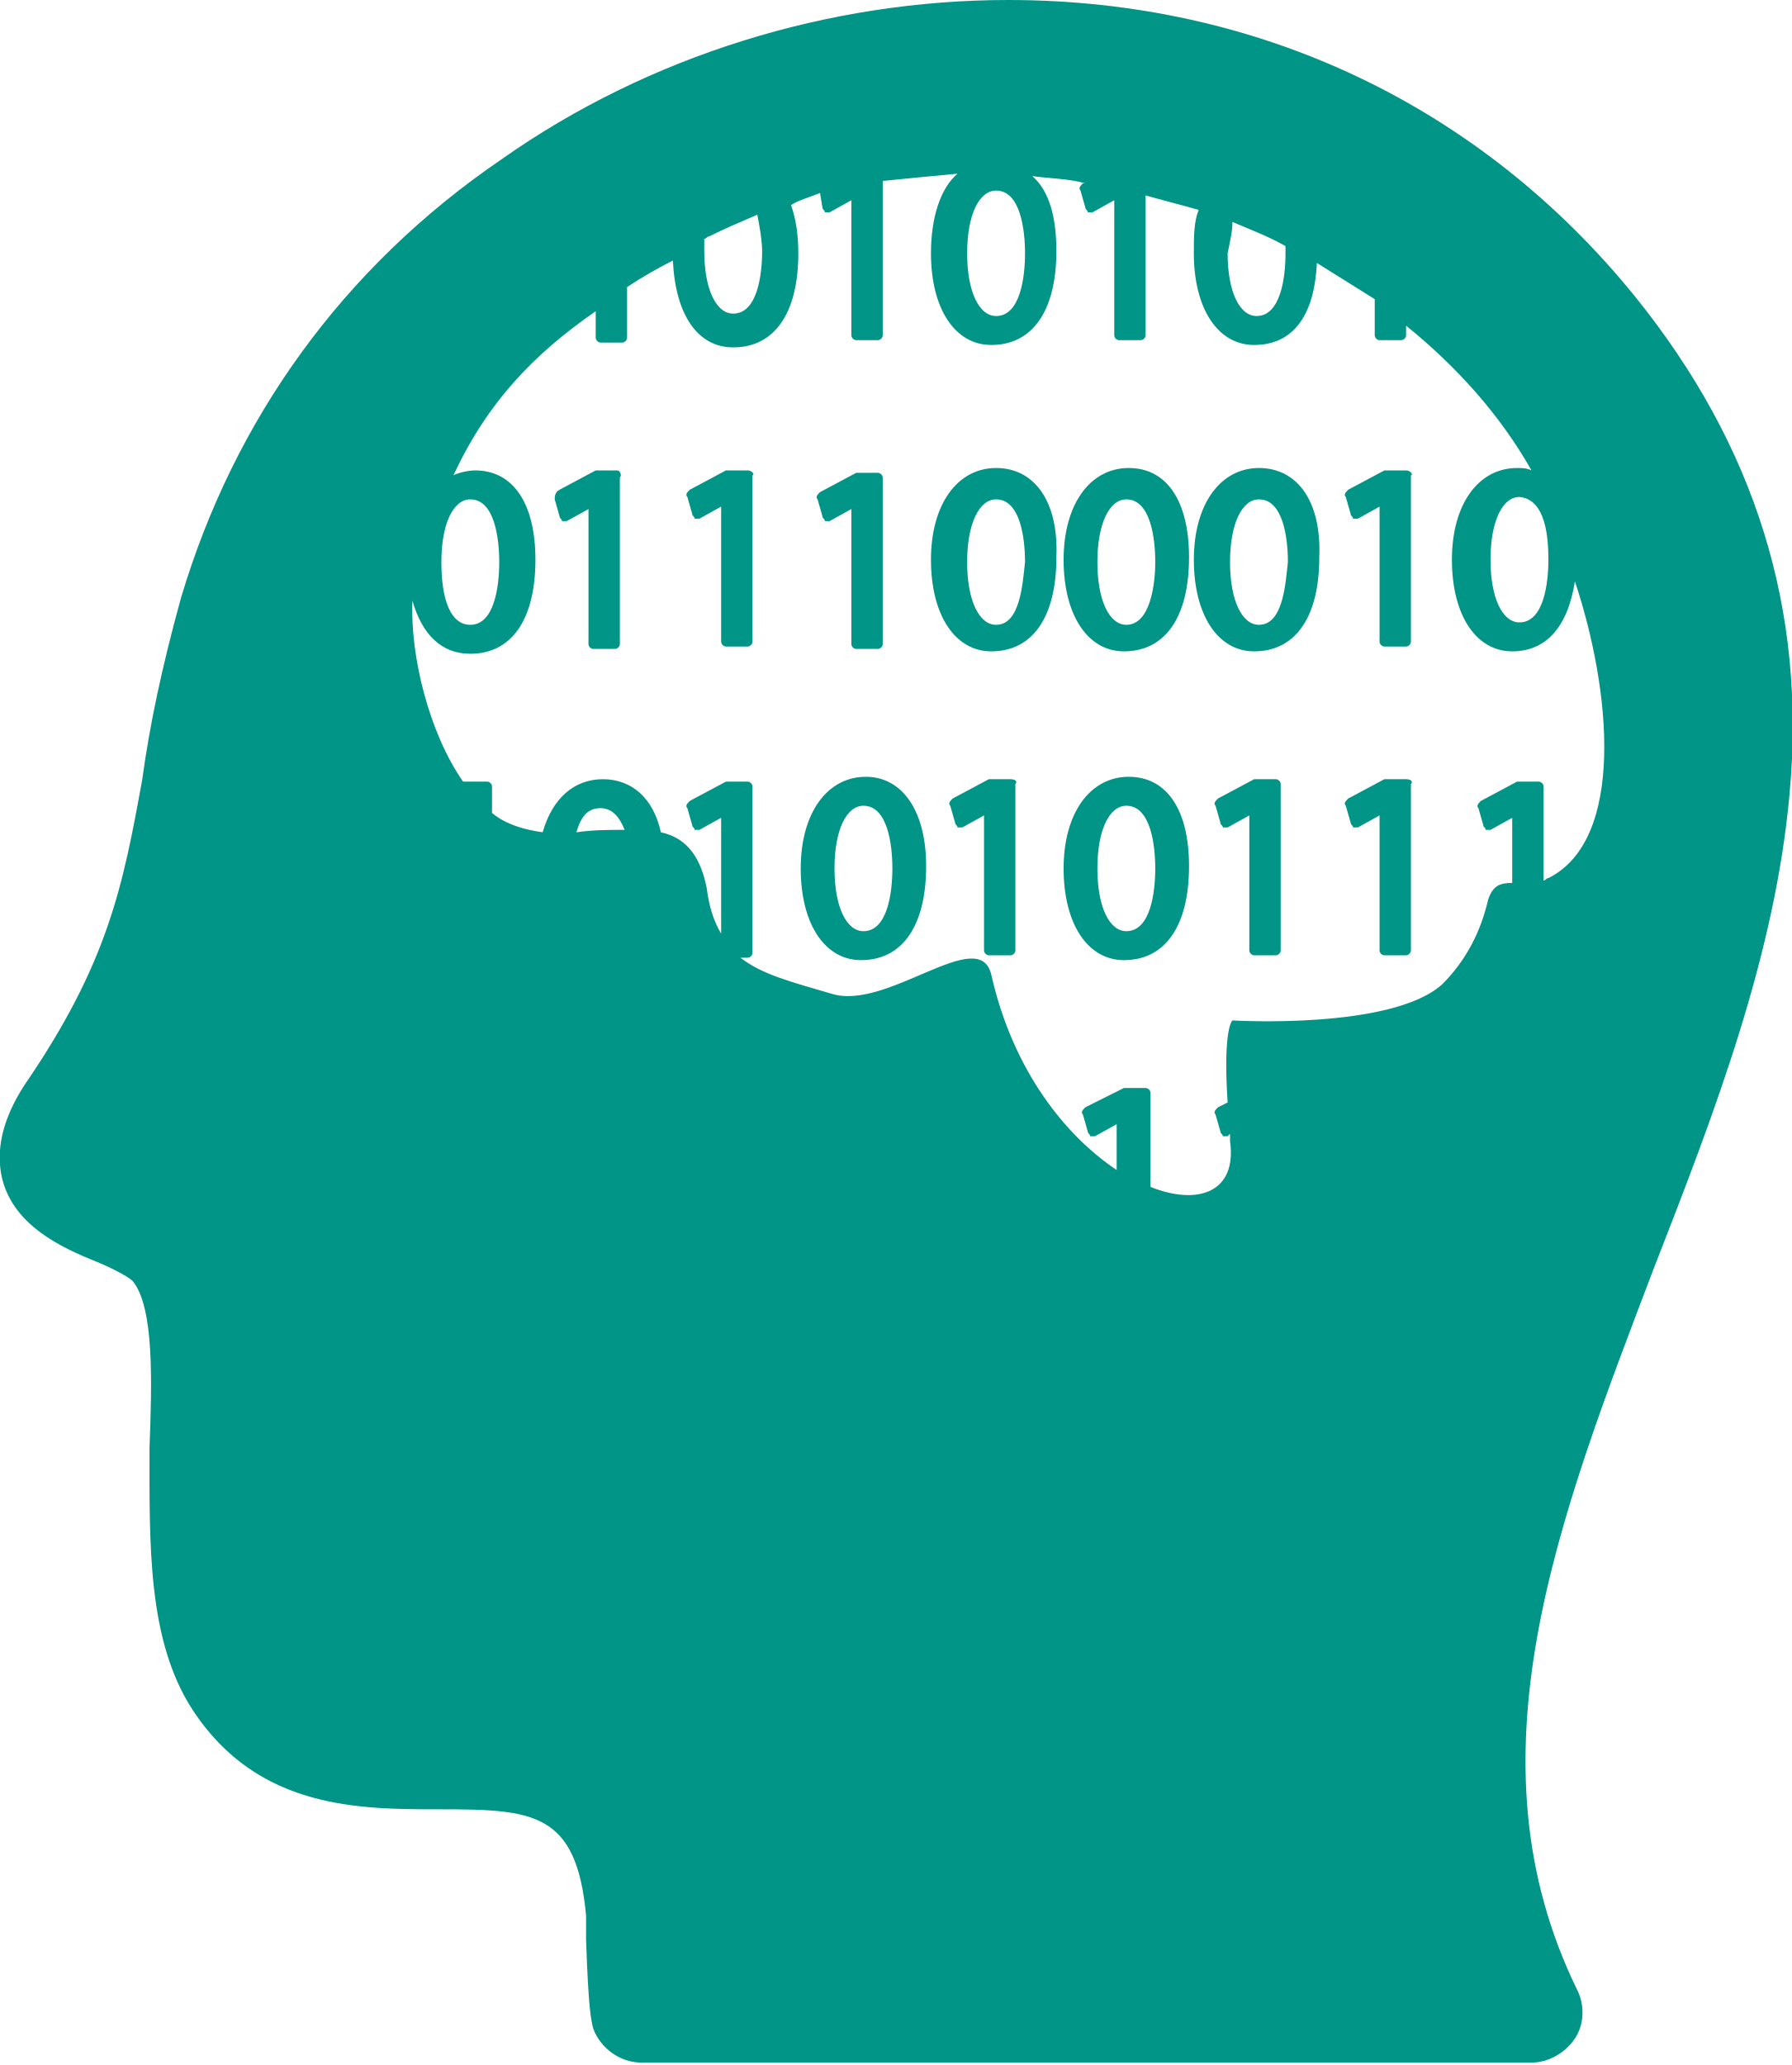
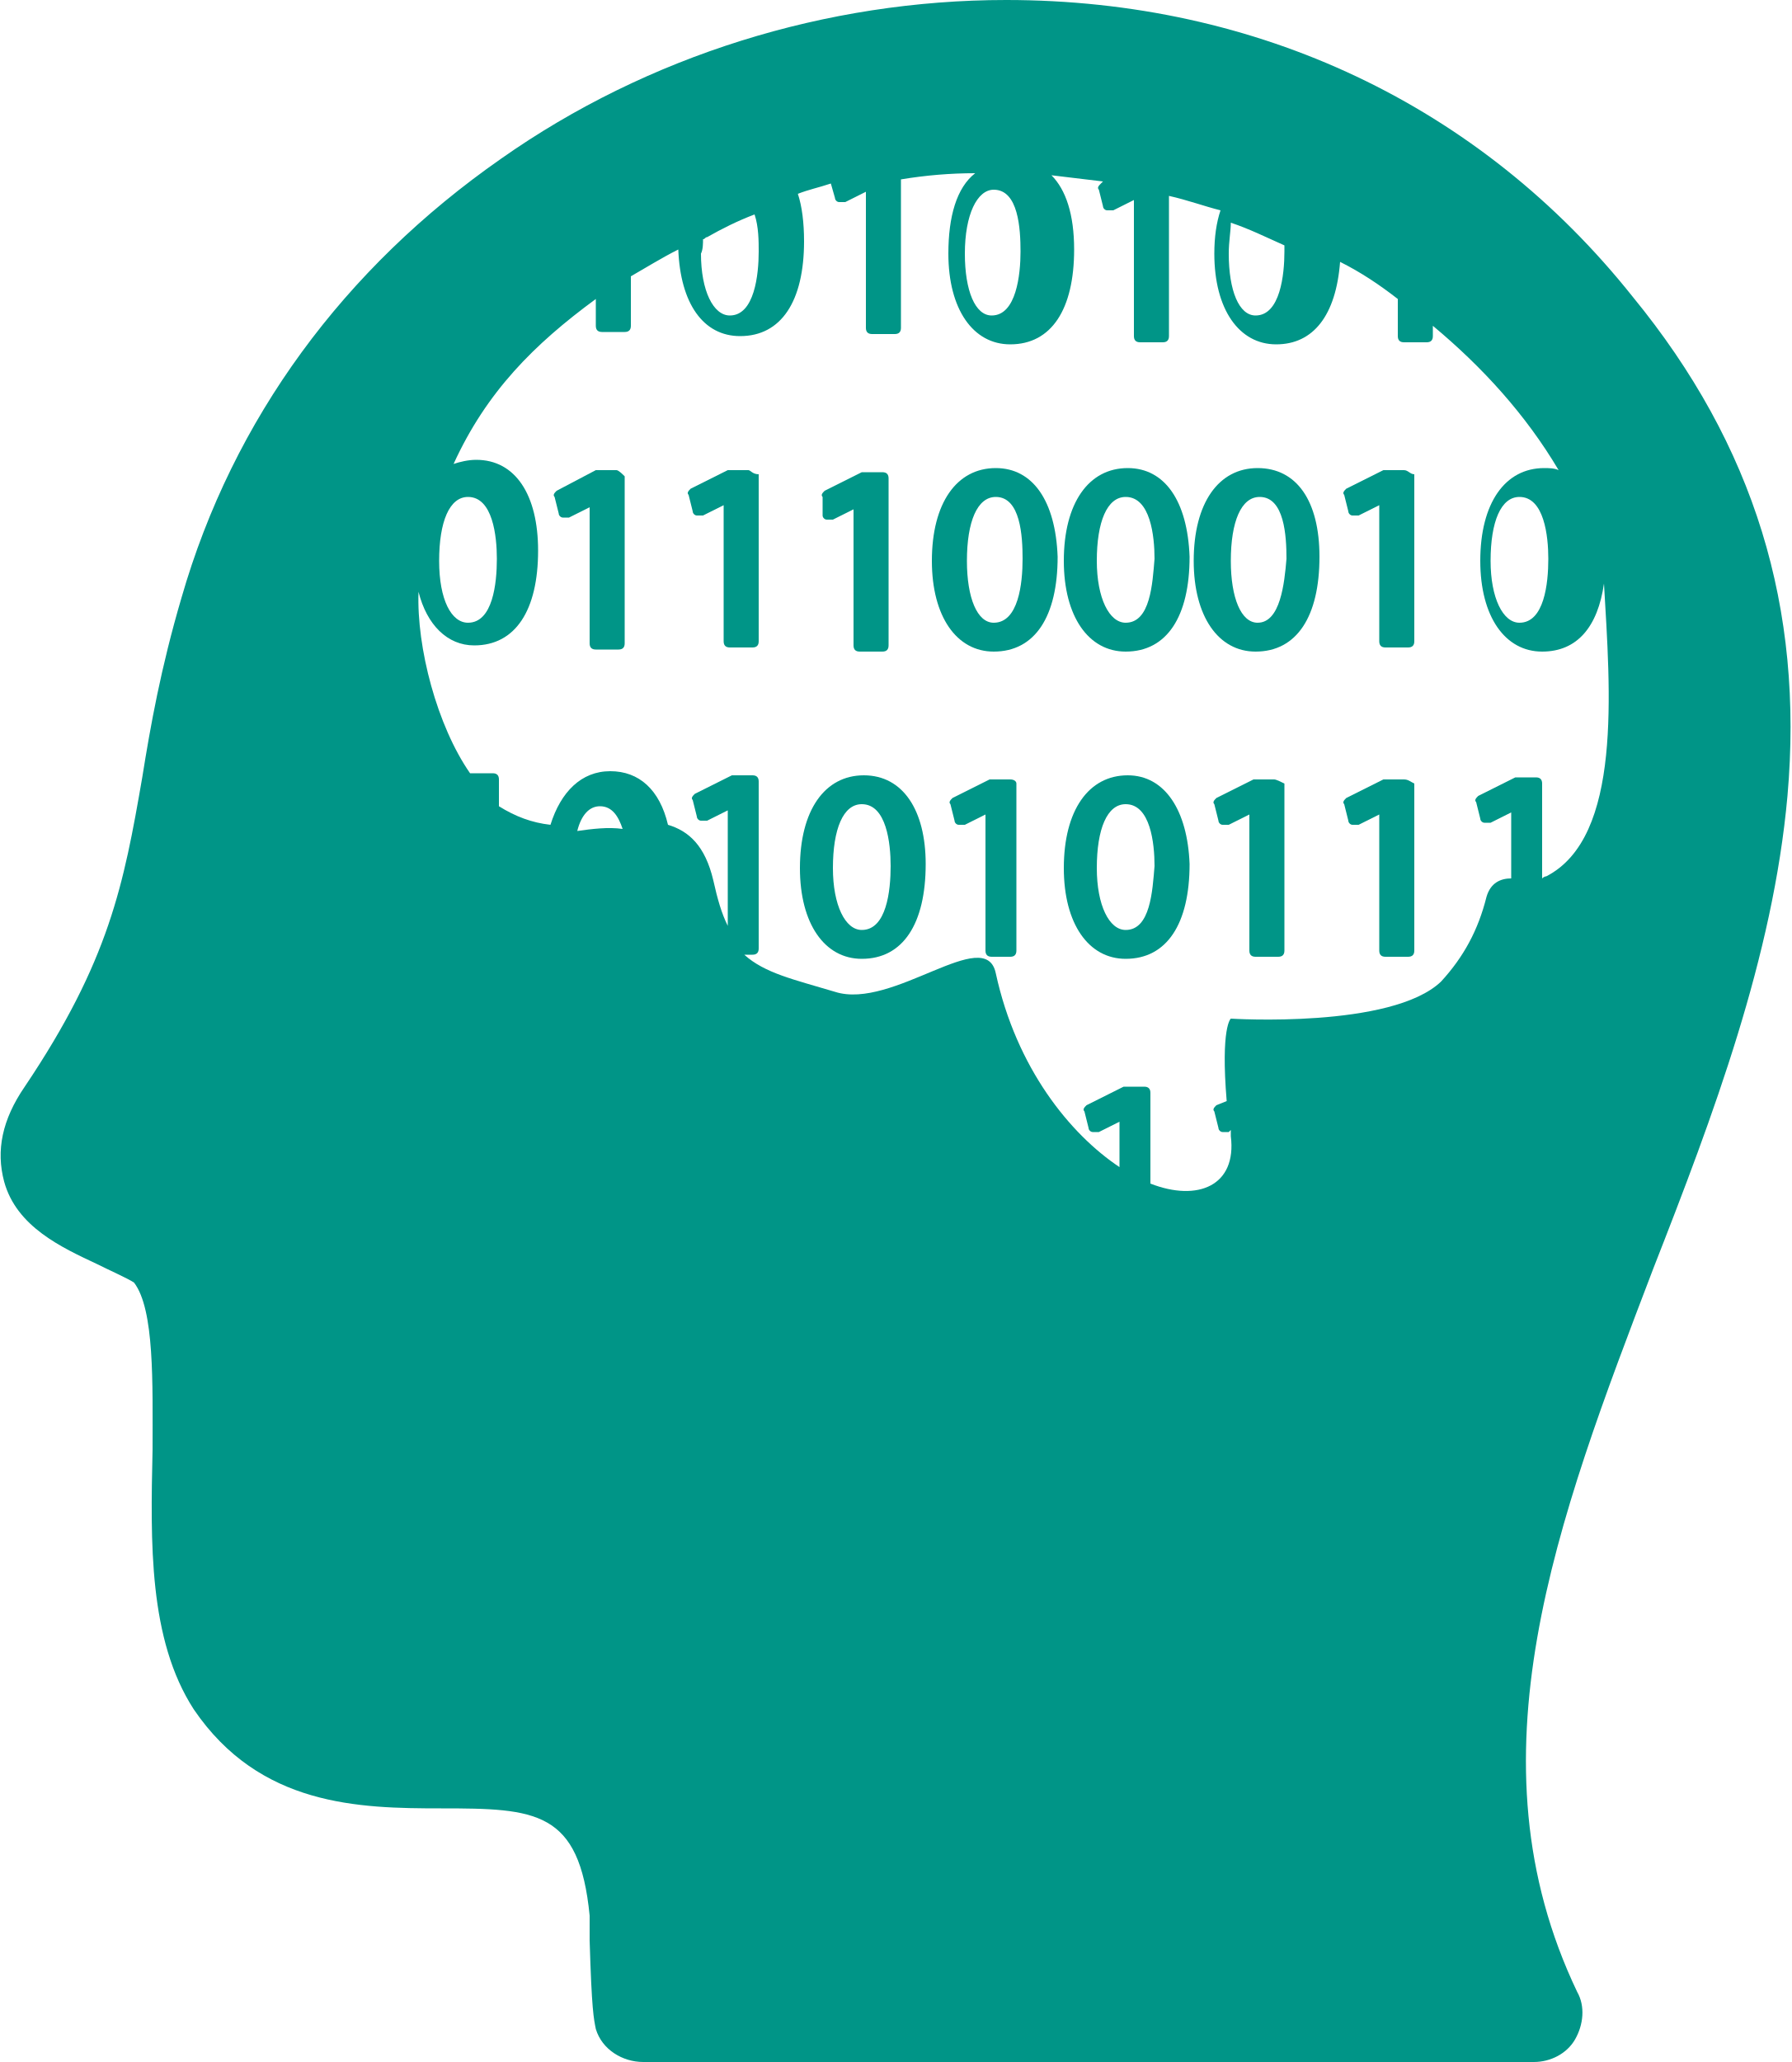
- <svg xmlns="http://www.w3.org/2000/svg" version="1.1" id="Capa_1" x="0px" y="0px" viewBox="0 0 74.3 85.6" style="enable-background:new 0 0 74.3 85.6;" xml:space="preserve">
+ <svg xmlns="http://www.w3.org/2000/svg" version="1.1" id="Capa_1" x="0px" y="0px" viewBox="0 0 86.9 100" style="enable-background:new 0 0 86.9 100;" xml:space="preserve">
  <style type="text/css">
	.st0{fill:#009587;}
</style>
-   <g>
-     <g>
-       <path class="st0" d="M41.9,32.3h-0.8c0,0-0.1,0-0.1,0l-1.5,0.8c-0.1,0.1-0.2,0.2-0.1,0.3l0.2,0.7c0,0.1,0.1,0.1,0.1,0.2    c0.1,0,0.2,0,0.2,0l0.9-0.5v5.6c0,0.1,0.1,0.2,0.2,0.2h0.9c0.1,0,0.2-0.1,0.2-0.2v-6.9C42.2,32.4,42.1,32.3,41.9,32.3z" />
-       <path class="st0" d="M41.3,19.4c-1.6,0-2.7,1.5-2.7,3.8c0,2.3,1,3.8,2.5,3.8c1.7,0,2.7-1.4,2.7-3.9C43.9,20.8,42.9,19.4,41.3,19.4    z M41.3,25.9c-0.7,0-1.2-1-1.2-2.6c0-1.6,0.5-2.6,1.2-2.6c1,0,1.2,1.6,1.2,2.6C42.4,24.2,42.3,25.9,41.3,25.9z" />
-       <path class="st0" d="M46.8,32.2c-1.6,0-2.7,1.5-2.7,3.8c0,2.3,1,3.8,2.5,3.8c1.7,0,2.7-1.4,2.7-3.9C49.3,33.6,48.4,32.2,46.8,32.2    z M46.7,38.6c-0.7,0-1.2-1-1.2-2.6c0-1.6,0.5-2.6,1.2-2.6c1,0,1.2,1.6,1.2,2.6C47.9,37,47.7,38.6,46.7,38.6z" />
-       <path class="st0" d="M35.9,32.2c-1.6,0-2.7,1.5-2.7,3.8c0,2.3,1,3.8,2.5,3.8c1.7,0,2.7-1.4,2.7-3.9C38.4,33.6,37.4,32.2,35.9,32.2    z M35.8,38.6c-0.7,0-1.2-1-1.2-2.6c0-1.6,0.5-2.6,1.2-2.6c1,0,1.2,1.6,1.2,2.6C37,37,36.8,38.6,35.8,38.6z" />
-       <path class="st0" d="M25.6,19.5h-0.8c0,0-0.1,0-0.1,0l-1.5,0.8C23,20.4,23,20.6,23,20.7l0.2,0.7c0,0.1,0.1,0.1,0.1,0.2    c0.1,0,0.2,0,0.2,0l0.9-0.5v5.6c0,0.1,0.1,0.2,0.2,0.2h0.9c0.1,0,0.2-0.1,0.2-0.2v-6.9C25.8,19.7,25.7,19.5,25.6,19.5z" />
-       <path class="st0" d="M52.9,32.3h-0.8c0,0-0.1,0-0.1,0l-1.5,0.8c-0.1,0.1-0.2,0.2-0.1,0.3l0.2,0.7c0,0.1,0.1,0.1,0.1,0.2    c0.1,0,0.2,0,0.2,0l0.9-0.5v5.6c0,0.1,0.1,0.2,0.2,0.2h0.9c0.1,0,0.2-0.1,0.2-0.2v-6.9C53.1,32.4,53,32.3,52.9,32.3z" />
-       <path class="st0" d="M31,19.5h-0.8c0,0-0.1,0-0.1,0l-1.5,0.8c-0.1,0.1-0.2,0.2-0.1,0.3l0.2,0.7c0,0.1,0.1,0.1,0.1,0.2    c0.1,0,0.2,0,0.2,0l0.9-0.5v5.6c0,0.1,0.1,0.2,0.2,0.2H31c0.1,0,0.2-0.1,0.2-0.2v-6.9C31.3,19.7,31.2,19.5,31,19.5z" />
-       <path class="st0" d="M34.1,21.4c0,0.1,0.1,0.1,0.1,0.2c0.1,0,0.2,0,0.2,0l0.9-0.5v5.6c0,0.1,0.1,0.2,0.2,0.2h0.9    c0.1,0,0.2-0.1,0.2-0.2v-6.9c0-0.1-0.1-0.2-0.2-0.2h-0.8c0,0-0.1,0-0.1,0l-1.5,0.8c-0.1,0.1-0.2,0.2-0.1,0.3L34.1,21.4z" />
-       <path class="st0" d="M46.8,19.4c-1.6,0-2.7,1.5-2.7,3.8c0,2.3,1,3.8,2.5,3.8c1.7,0,2.7-1.4,2.7-3.9C49.3,20.8,48.4,19.4,46.8,19.4    z M46.7,25.9c-0.7,0-1.2-1-1.2-2.6c0-1.6,0.5-2.6,1.2-2.6c1,0,1.2,1.6,1.2,2.6C47.9,24.2,47.7,25.9,46.7,25.9z" />
-       <path class="st0" d="M58.3,32.3h-0.8c0,0-0.1,0-0.1,0l-1.5,0.8c-0.1,0.1-0.2,0.2-0.1,0.3l0.2,0.7c0,0.1,0.1,0.1,0.1,0.2    c0.1,0,0.2,0,0.2,0l0.9-0.5v5.6c0,0.1,0.1,0.2,0.2,0.2h0.9c0.1,0,0.2-0.1,0.2-0.2v-6.9C58.6,32.4,58.5,32.3,58.3,32.3z" />
-       <path class="st0" d="M67.8,12.3C61.4,4.4,52.2,0,41.8,0c-7.4,0-14.9,2.3-21,6.6C14.2,11.1,9.7,17.4,7.5,24.8    c-0.8,2.9-1.3,5.3-1.6,7.5C5.1,36.7,4.5,39.9,1,45c-0.9,1.4-1.2,2.7-0.9,3.9c0.5,1.9,2.4,2.8,3.9,3.4c0.5,0.2,1.3,0.6,1.5,0.8    c0.9,1.1,0.8,4.2,0.7,6.9C6.2,64,6.1,68,8,70.9c2.7,4.1,6.9,4.1,10.2,4.1c3.9,0,5.7,0.1,6.1,4.4c0,0.1,0,0.6,0,1    c0.1,2.9,0.2,3.3,0.3,3.7c0.3,0.8,1.1,1.4,2,1.4h36.9c0.7,0,1.4-0.4,1.8-1s0.4-1.4,0.1-2c-4.7-9.6-0.8-19.5,3.2-30    c2.5-6.4,5-12.9,5.6-19.6C74.9,25.3,72.8,18.5,67.8,12.3z M51.1,9.2c0.7,0.3,1.5,0.6,2.2,1c0,0.1,0,0.2,0,0.3c0,1-0.2,2.6-1.2,2.6    c-0.7,0-1.2-1-1.2-2.6C51,10,51.1,9.6,51.1,9.2z M41.3,7.9c1,0,1.2,1.6,1.2,2.6c0,1-0.2,2.6-1.2,2.6c-0.7,0-1.2-1-1.2-2.6    C40.1,8.9,40.6,7.9,41.3,7.9z M29.2,9.9c0.1,0,0.1-0.1,0.2-0.1c0.6-0.3,1.3-0.6,2-0.9c0.1,0.5,0.2,1.1,0.2,1.5    c0,1-0.2,2.6-1.2,2.6c-0.7,0-1.2-1-1.2-2.6C29.2,10.3,29.2,10.1,29.2,9.9z M23.9,34.5c0.2-0.7,0.5-1,1-1c0.5,0,0.8,0.4,1,0.9    C25.2,34.4,24.6,34.4,23.9,34.5z M64.2,36.4c-0.1,0-0.1,0.1-0.2,0.1v-3.9c0-0.1-0.1-0.2-0.2-0.2H63c0,0-0.1,0-0.1,0l-1.5,0.8    c-0.1,0.1-0.2,0.2-0.1,0.3l0.2,0.7c0,0.1,0.1,0.1,0.1,0.2c0.1,0,0.2,0,0.2,0l0.9-0.5v2.7c-0.5,0-0.8,0.1-1,0.7    c-0.3,1.3-0.9,2.5-1.9,3.5c-2.1,1.9-8.7,1.5-8.7,1.5s-0.4,0.3-0.2,3.4l-0.4,0.2c-0.1,0.1-0.2,0.2-0.1,0.3l0.2,0.7    c0,0.1,0.1,0.1,0.1,0.2c0.1,0,0.2,0,0.2,0L51,47c0,0.1,0,0.2,0,0.3c0.3,2.1-1.3,2.7-3.3,1.9v-3.9c0-0.1-0.1-0.2-0.2-0.2h-0.8    c0,0-0.1,0-0.1,0L45,45.9c-0.1,0.1-0.2,0.2-0.1,0.3l0.2,0.7c0,0.1,0.1,0.1,0.1,0.2c0.1,0,0.2,0,0.2,0l0.9-0.5v1.9    c-2.1-1.4-4.3-4.1-5.2-8.1c-0.5-2.1-4.3,1.5-6.6,0.8c-1.7-0.5-2.9-0.8-3.8-1.5H31c0.1,0,0.2-0.1,0.2-0.2v-6.9    c0-0.1-0.1-0.2-0.2-0.2h-0.8c0,0-0.1,0-0.1,0l-1.5,0.8c-0.1,0.1-0.2,0.2-0.1,0.3l0.2,0.7c0,0.1,0.1,0.1,0.1,0.2c0.1,0,0.2,0,0.2,0    l0.9-0.5v4.8c-0.3-0.5-0.5-1.1-0.6-1.9c-0.3-1.5-1-2.1-1.9-2.3c-0.3-1.4-1.2-2.2-2.4-2.2c-1.2,0-2.1,0.8-2.5,2.2    c-0.7-0.1-1.5-0.3-2.1-0.8v-1.1c0-0.1-0.1-0.2-0.2-0.2h-0.8c0,0-0.1,0-0.1,0l-0.1,0c-1.4-2-2.2-5.2-2.1-7.5    c0.4,1.4,1.2,2.2,2.4,2.2c1.7,0,2.7-1.4,2.7-3.9c0-2.3-0.9-3.7-2.5-3.7c-0.3,0-0.7,0.1-0.9,0.2c1.4-3,3.3-5,5.9-6.8v1.1    c0,0.1,0.1,0.2,0.2,0.2h0.9c0.1,0,0.2-0.1,0.2-0.2v-2.1c0.6-0.4,1.3-0.8,1.9-1.1c0.1,2.2,1,3.6,2.5,3.6c1.7,0,2.7-1.4,2.7-3.9    c0-0.8-0.1-1.4-0.3-2C33.1,8.3,33.5,8.2,34,8l0.1,0.6c0,0.1,0.1,0.1,0.1,0.2c0.1,0,0.2,0,0.2,0l0.9-0.5v5.6c0,0.1,0.1,0.2,0.2,0.2    h0.9c0.1,0,0.2-0.1,0.2-0.2V7.5c1-0.1,2-0.2,3.1-0.3c-0.7,0.6-1.1,1.8-1.1,3.3c0,2.3,1,3.8,2.5,3.8c1.7,0,2.7-1.4,2.7-3.9    c0-1.4-0.3-2.5-1-3.1c0.7,0.1,1.5,0.1,2.2,0.3l-0.1,0c-0.1,0.1-0.2,0.2-0.1,0.3L45,8.6c0,0.1,0.1,0.1,0.1,0.2c0.1,0,0.2,0,0.2,0    l0.9-0.5v5.6c0,0.1,0.1,0.2,0.2,0.2h0.9c0.1,0,0.2-0.1,0.2-0.2V8.1c0.7,0.2,1.5,0.4,2.2,0.6c-0.2,0.5-0.2,1.1-0.2,1.8    c0,2.3,1,3.8,2.5,3.8c1.6,0,2.5-1.2,2.6-3.4c0.8,0.5,1.6,1,2.4,1.5v1.5c0,0.1,0.1,0.2,0.2,0.2h0.9c0.1,0,0.2-0.1,0.2-0.2v-0.4    c2.1,1.7,3.9,3.7,5.2,6c-0.2-0.1-0.4-0.1-0.6-0.1c-1.6,0-2.7,1.5-2.7,3.8c0,2.3,1,3.8,2.5,3.8c1.4,0,2.3-1,2.6-2.9    C66.8,28.6,67.4,34.8,64.2,36.4z M18.3,23.3c0-1.6,0.5-2.6,1.2-2.6c1,0,1.2,1.6,1.2,2.6c0,1-0.2,2.6-1.2,2.6    C18.7,25.9,18.3,24.9,18.3,23.3z M64.2,23.2c0,1-0.2,2.6-1.2,2.6c-0.7,0-1.2-1-1.2-2.6c0-1.6,0.5-2.6,1.2-2.6    C64.1,20.7,64.2,22.3,64.2,23.2z" />
-       <path class="st0" d="M58.3,19.5h-0.8c0,0-0.1,0-0.1,0l-1.5,0.8c-0.1,0.1-0.2,0.2-0.1,0.3l0.2,0.7c0,0.1,0.1,0.1,0.1,0.2    c0.1,0,0.2,0,0.2,0l0.9-0.5v5.6c0,0.1,0.1,0.2,0.2,0.2h0.9c0.1,0,0.2-0.1,0.2-0.2v-6.9C58.6,19.7,58.5,19.5,58.3,19.5z" />
-       <path class="st0" d="M52.2,19.4c-1.6,0-2.7,1.5-2.7,3.8c0,2.3,1,3.8,2.5,3.8c1.7,0,2.7-1.4,2.7-3.9C54.8,20.8,53.8,19.4,52.2,19.4    z M52.2,25.9c-0.7,0-1.2-1-1.2-2.6c0-1.6,0.5-2.6,1.2-2.6c1,0,1.2,1.6,1.2,2.6C53.3,24.2,53.2,25.9,52.2,25.9z" />
+   <g id="XMLID_2_">
+     <g id="XMLID_3_">
+       <path id="XMLID_34_" class="st0" d="M49,37.8h-0.9c0,0-0.1,0-0.1,0l-1.8,0.9c-0.1,0.1-0.2,0.2-0.1,0.3l0.2,0.8    c0,0.1,0.1,0.2,0.2,0.2c0.1,0,0.2,0,0.3,0l1-0.5v6.6c0,0.2,0.1,0.3,0.3,0.3H49c0.2,0,0.3-0.1,0.3-0.3V38    C49.3,37.9,49.2,37.8,49,37.8z" />
+       <path id="XMLID_31_" class="st0" d="M48.3,22.7c-1.9,0-3.1,1.7-3.1,4.5c0,2.7,1.2,4.4,3,4.4c2,0,3.1-1.7,3.1-4.6    C51.2,24.3,50.1,22.7,48.3,22.7z M48.2,30.2c-0.8,0-1.3-1.2-1.3-3c0-1.9,0.5-3.1,1.4-3.1c1.2,0,1.3,1.9,1.3,3    C49.6,28.3,49.4,30.2,48.2,30.2z" />
+       <path id="XMLID_28_" class="st0" d="M54.7,37.6c-1.9,0-3.1,1.7-3.1,4.5c0,2.7,1.2,4.4,3,4.4c2,0,3.1-1.7,3.1-4.6    C57.6,39.3,56.5,37.6,54.7,37.6z M54.6,45.1c-0.8,0-1.4-1.2-1.4-3c0-1.9,0.5-3.1,1.4-3.1c1.2,0,1.4,1.9,1.4,3    C55.9,43.2,55.8,45.1,54.6,45.1z" />
+       <path id="XMLID_25_" class="st0" d="M41.9,37.6c-1.9,0-3.1,1.7-3.1,4.5c0,2.7,1.2,4.4,3,4.4c2,0,3.1-1.7,3.1-4.6    C44.9,39.3,43.8,37.6,41.9,37.6z M41.8,45.1c-0.8,0-1.4-1.2-1.4-3c0-1.9,0.5-3.1,1.4-3.1c1.2,0,1.4,1.9,1.4,3    C43.2,43.2,43,45.1,41.8,45.1z" />
+       <path id="XMLID_24_" class="st0" d="M29.9,22.8h-0.9c0,0-0.1,0-0.1,0L27,23.8c-0.1,0.1-0.2,0.2-0.1,0.3l0.2,0.8    c0,0.1,0.1,0.2,0.2,0.2c0.1,0,0.2,0,0.3,0l1-0.5v6.6c0,0.2,0.1,0.3,0.3,0.3h1.1c0.2,0,0.3-0.1,0.3-0.3v-8.1    C30.2,23,30,22.8,29.9,22.8z" />
+       <path id="XMLID_23_" class="st0" d="M61.8,37.8h-0.9c0,0-0.1,0-0.1,0l-1.8,0.9c-0.1,0.1-0.2,0.2-0.1,0.3l0.2,0.8    c0,0.1,0.1,0.2,0.2,0.2c0.1,0,0.2,0,0.3,0l1-0.5v6.6c0,0.2,0.1,0.3,0.3,0.3h1.1c0.2,0,0.3-0.1,0.3-0.3V38    C62.1,37.9,61.9,37.8,61.8,37.8z" />
+       <path id="XMLID_22_" class="st0" d="M36.3,22.8h-0.9c0,0-0.1,0-0.1,0l-1.8,0.9c-0.1,0.1-0.2,0.2-0.1,0.3l0.2,0.8    c0,0.1,0.1,0.2,0.2,0.2c0.1,0,0.2,0,0.3,0l1-0.5v6.6c0,0.2,0.1,0.3,0.3,0.3h1.1c0.2,0,0.3-0.1,0.3-0.3v-8.1    C36.5,23,36.4,22.8,36.3,22.8z" />
+       <path id="XMLID_21_" class="st0" d="M39.9,25c0,0.1,0.1,0.2,0.2,0.2c0.1,0,0.2,0,0.3,0l1-0.5v6.6c0,0.2,0.1,0.3,0.3,0.3h1.1    c0.2,0,0.3-0.1,0.3-0.3v-8.1c0-0.2-0.1-0.3-0.3-0.3h-0.9c0,0-0.1,0-0.1,0l-1.8,0.9c-0.1,0.1-0.2,0.2-0.1,0.3L39.9,25z" />
+       <path id="XMLID_18_" class="st0" d="M54.7,22.7c-1.9,0-3.1,1.7-3.1,4.5c0,2.7,1.2,4.4,3,4.4c2,0,3.1-1.7,3.1-4.6    C57.6,24.3,56.5,22.7,54.7,22.7z M54.6,30.2c-0.8,0-1.4-1.2-1.4-3c0-1.9,0.5-3.1,1.4-3.1c1.2,0,1.4,1.9,1.4,3    C55.9,28.3,55.8,30.2,54.6,30.2z" />
+       <path id="XMLID_17_" class="st0" d="M68.1,37.8h-0.9c0,0-0.1,0-0.1,0l-1.8,0.9c-0.1,0.1-0.2,0.2-0.1,0.3l0.2,0.8    c0,0.1,0.1,0.2,0.2,0.2c0.1,0,0.2,0,0.3,0l1-0.5v6.6c0,0.2,0.1,0.3,0.3,0.3h1.1c0.2,0,0.3-0.1,0.3-0.3V38    C68.4,37.9,68.3,37.8,68.1,37.8z" />
+       <path id="XMLID_8_" class="st0" d="M79.2,14.4C71.8,5.1,61,0,48.8,0c-8.7,0-17.4,2.7-24.5,7.7c-7.6,5.3-13,12.6-15.5,21.3    c-1,3.4-1.5,6.2-1.9,8.7c-0.9,5.2-1.6,8.9-5.7,15c-1.1,1.6-1.4,3.1-1,4.6c0.6,2.2,2.8,3.2,4.5,4c0.6,0.3,1.5,0.7,1.8,0.9    c1,1.3,0.9,4.9,0.9,8.1c-0.1,4.5-0.2,9.2,2,12.6c3.2,4.7,8,4.8,12,4.8c4.6,0,6.7,0.1,7.2,5.2c0,0.1,0,0.7,0,1.2    c0.1,3.4,0.2,3.8,0.3,4.3c0.3,1,1.3,1.6,2.3,1.6h43.2c0.8,0,1.6-0.4,2-1.1c0.4-0.7,0.5-1.6,0.1-2.3c-5.4-11.3-1-22.8,3.7-35.1    c2.9-7.4,5.8-15.1,6.5-22.9C87.5,29.5,85.1,21.6,79.2,14.4z M59.7,10.8c0.9,0.3,1.7,0.7,2.6,1.1c0,0.1,0,0.2,0,0.3    c0,1.1-0.2,3.1-1.4,3.1c-0.8,0-1.3-1.2-1.3-3C59.6,11.7,59.7,11.2,59.7,10.8z M48.2,9.2c1.2,0,1.3,1.9,1.3,3    c0,1.1-0.2,3.1-1.4,3.1c-0.8,0-1.3-1.2-1.3-3C46.8,10.4,47.4,9.2,48.2,9.2z M34.1,11.6c0.1,0,0.1-0.1,0.2-0.1    c0.7-0.4,1.5-0.8,2.3-1.1c0.2,0.6,0.2,1.3,0.2,1.8c0,1.1-0.2,3.1-1.4,3.1c-0.8,0-1.4-1.2-1.4-3C34.1,12.1,34.1,11.8,34.1,11.6z     M28,40.3c0.2-0.8,0.6-1.2,1.1-1.2c0.6,0,0.9,0.5,1.1,1.1C29.5,40.1,28.7,40.2,28,40.3z M75,42.5c-0.1,0-0.2,0.1-0.2,0.1V38    c0-0.2-0.1-0.3-0.3-0.3h-0.9c0,0-0.1,0-0.1,0l-1.8,0.9c-0.1,0.1-0.2,0.2-0.1,0.3l0.2,0.8c0,0.1,0.1,0.2,0.2,0.2c0.1,0,0.2,0,0.3,0    l1-0.5v3.2c-0.5,0-1,0.2-1.2,0.9c-0.4,1.6-1.1,2.9-2.2,4.1c-2.4,2.3-10.2,1.8-10.2,1.8s-0.5,0.4-0.2,4l-0.5,0.2    c-0.1,0.1-0.2,0.2-0.1,0.3l0.2,0.8c0,0.1,0.1,0.2,0.2,0.2c0.1,0,0.2,0,0.3,0l0.1-0.1c0,0.1,0,0.2,0,0.3c0.3,2.4-1.6,3.2-3.9,2.3    V53c0-0.2-0.1-0.3-0.3-0.3h-0.9c0,0-0.1,0-0.1,0l-1.8,0.9c-0.1,0.1-0.2,0.2-0.1,0.3l0.2,0.8c0,0.1,0.1,0.2,0.2,0.2    c0.1,0,0.2,0,0.3,0l1-0.5v2.2c-2.4-1.6-5-4.8-6-9.4c-0.5-2.4-5,1.8-7.8,0.9c-2-0.6-3.4-0.9-4.4-1.8h0.4c0.2,0,0.3-0.1,0.3-0.3    v-8.1c0-0.2-0.1-0.3-0.3-0.3h-0.9c0,0-0.1,0-0.1,0l-1.8,0.9c-0.1,0.1-0.2,0.2-0.1,0.3l0.2,0.8c0,0.1,0.1,0.2,0.2,0.2    c0.1,0,0.2,0,0.3,0l1-0.5v5.6c-0.3-0.6-0.5-1.3-0.7-2.2c-0.4-1.7-1.2-2.4-2.2-2.7c-0.4-1.7-1.4-2.6-2.8-2.6c-1.4,0-2.4,1-2.9,2.6    c-0.9-0.1-1.7-0.4-2.5-0.9v-1.3c0-0.2-0.1-0.3-0.3-0.3h-0.9c0,0-0.1,0-0.1,0l-0.1,0c-1.6-2.3-2.6-6.1-2.5-8.8    c0.4,1.6,1.4,2.6,2.7,2.6c2,0,3.1-1.7,3.1-4.6c0-2.7-1.1-4.4-3-4.4c-0.4,0-0.8,0.1-1.1,0.2c1.6-3.5,3.9-5.8,6.9-8v1.3    c0,0.2,0.1,0.3,0.3,0.3h1.1c0.2,0,0.3-0.1,0.3-0.3v-2.4c0.7-0.4,1.5-0.9,2.3-1.3c0.1,2.6,1.2,4.2,3,4.2c2,0,3.1-1.7,3.1-4.6    c0-0.9-0.1-1.7-0.3-2.3c0.5-0.2,1-0.3,1.6-0.5l0.2,0.7c0,0.1,0.1,0.2,0.2,0.2c0.1,0,0.2,0,0.3,0l1-0.5v6.6c0,0.2,0.1,0.3,0.3,0.3    h1.1c0.2,0,0.3-0.1,0.3-0.3V8.7c1.2-0.2,2.4-0.3,3.6-0.3c-0.9,0.7-1.3,2.1-1.3,3.9c0,2.7,1.2,4.4,3,4.4c2,0,3.1-1.7,3.1-4.6    c0-1.7-0.4-2.9-1.1-3.6c0.8,0.1,1.7,0.2,2.5,0.3l-0.1,0.1c-0.1,0.1-0.2,0.2-0.1,0.3l0.2,0.8c0,0.1,0.1,0.2,0.2,0.2    c0.1,0,0.2,0,0.3,0l1-0.5v6.6c0,0.2,0.1,0.3,0.3,0.3h1.1c0.2,0,0.3-0.1,0.3-0.3V9.5c0.9,0.2,1.7,0.5,2.5,0.7    c-0.2,0.6-0.3,1.3-0.3,2.1c0,2.7,1.2,4.4,3,4.4c1.8,0,2.9-1.4,3.1-4c1,0.5,1.9,1.1,2.8,1.8v1.8c0,0.2,0.1,0.3,0.3,0.3h1.1    c0.2,0,0.3-0.1,0.3-0.3v-0.5c2.4,2,4.5,4.3,6.1,7c-0.2-0.1-0.5-0.1-0.7-0.1c-1.9,0-3.1,1.7-3.1,4.5c0,2.7,1.2,4.4,3,4.4    c1.7,0,2.7-1.2,3-3.3C78.1,33.5,78.7,40.6,75,42.5z M21.3,27.2c0-1.9,0.5-3.1,1.4-3.1c1.2,0,1.4,1.9,1.4,3c0,1.2-0.2,3.1-1.4,3.1    C21.9,30.2,21.3,29.1,21.3,27.2z M75.1,27.1c0,1.2-0.2,3.1-1.4,3.1c-0.8,0-1.4-1.2-1.4-3c0-1.9,0.5-3.1,1.4-3.1    C74.9,24.1,75.1,26,75.1,27.1z" />
+       <path id="XMLID_7_" class="st0" d="M68.1,22.8h-0.9c0,0-0.1,0-0.1,0l-1.8,0.9c-0.1,0.1-0.2,0.2-0.1,0.3l0.2,0.8    c0,0.1,0.1,0.2,0.2,0.2c0.1,0,0.2,0,0.3,0l1-0.5v6.6c0,0.2,0.1,0.3,0.3,0.3h1.1c0.2,0,0.3-0.1,0.3-0.3v-8.1    C68.4,23,68.3,22.8,68.1,22.8z" />
+       <path id="XMLID_4_" class="st0" d="M61,22.7c-1.9,0-3.1,1.7-3.1,4.5c0,2.7,1.2,4.4,3,4.4c2,0,3.1-1.7,3.1-4.6    C64,24.3,62.9,22.7,61,22.7z M61,30.2c-0.8,0-1.3-1.2-1.3-3c0-1.9,0.5-3.1,1.4-3.1c1.2,0,1.3,1.9,1.3,3    C62.3,28.3,62.1,30.2,61,30.2z" />
    </g>
  </g>
</svg>
